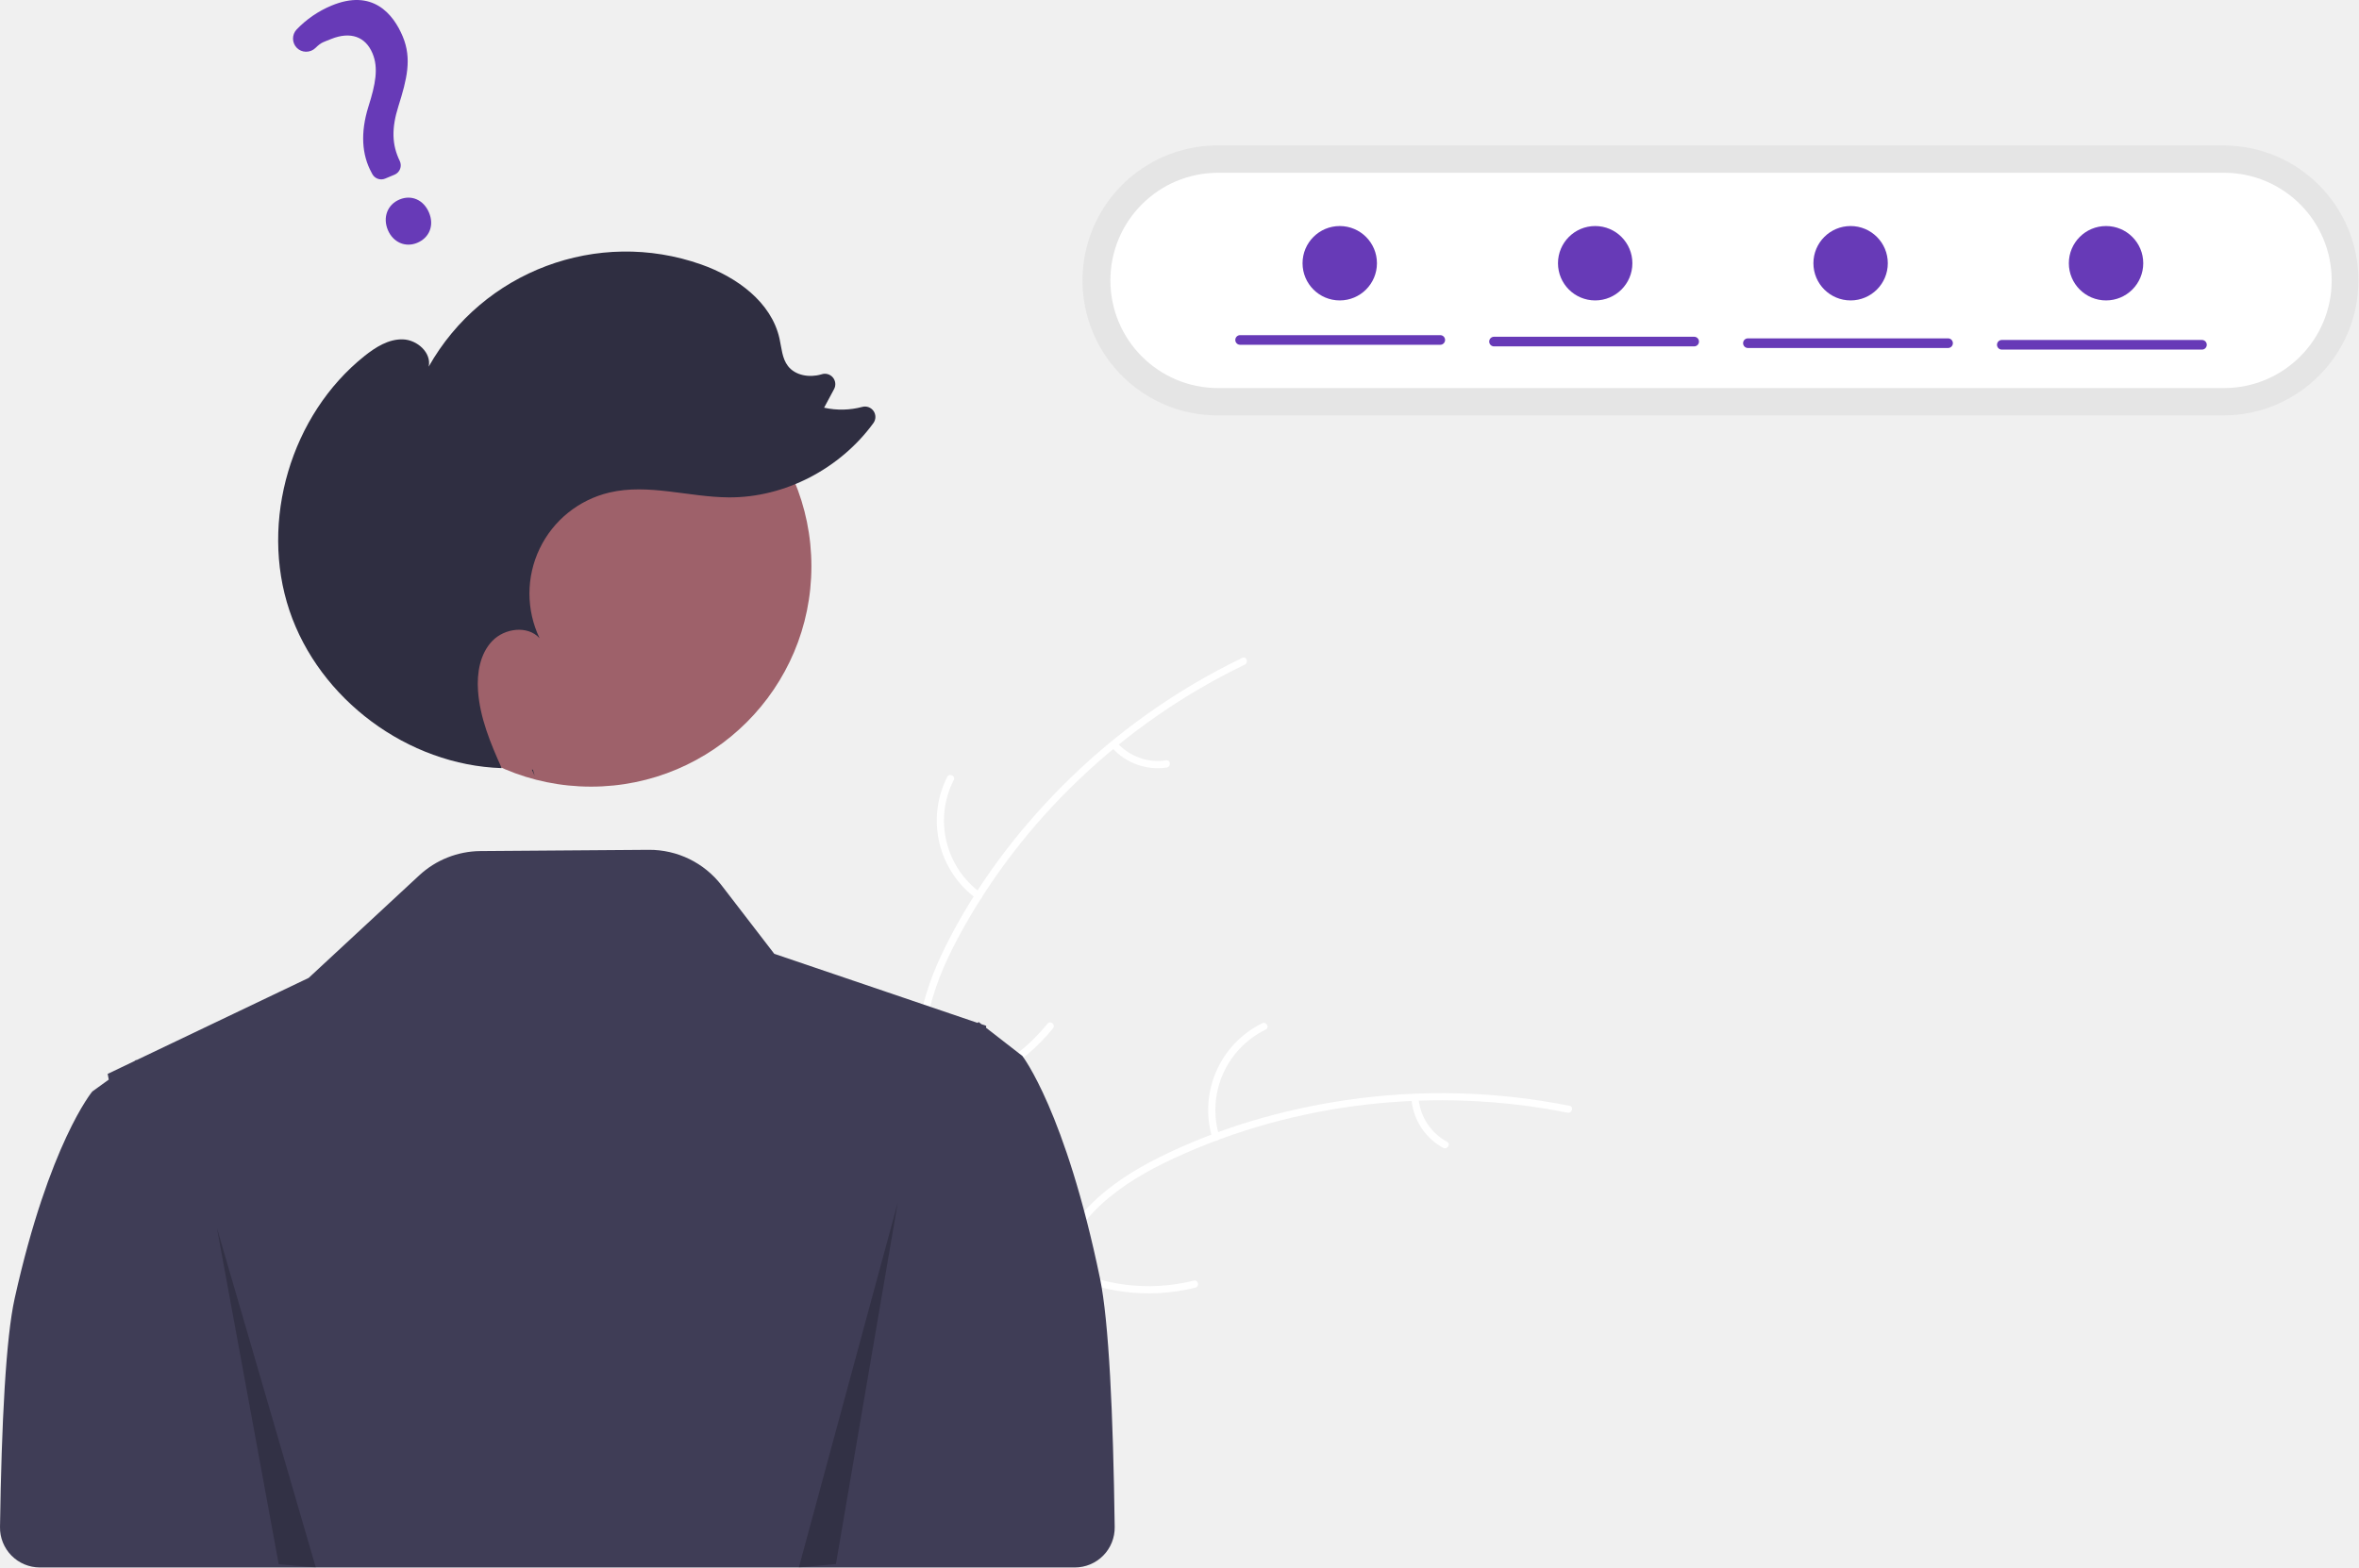
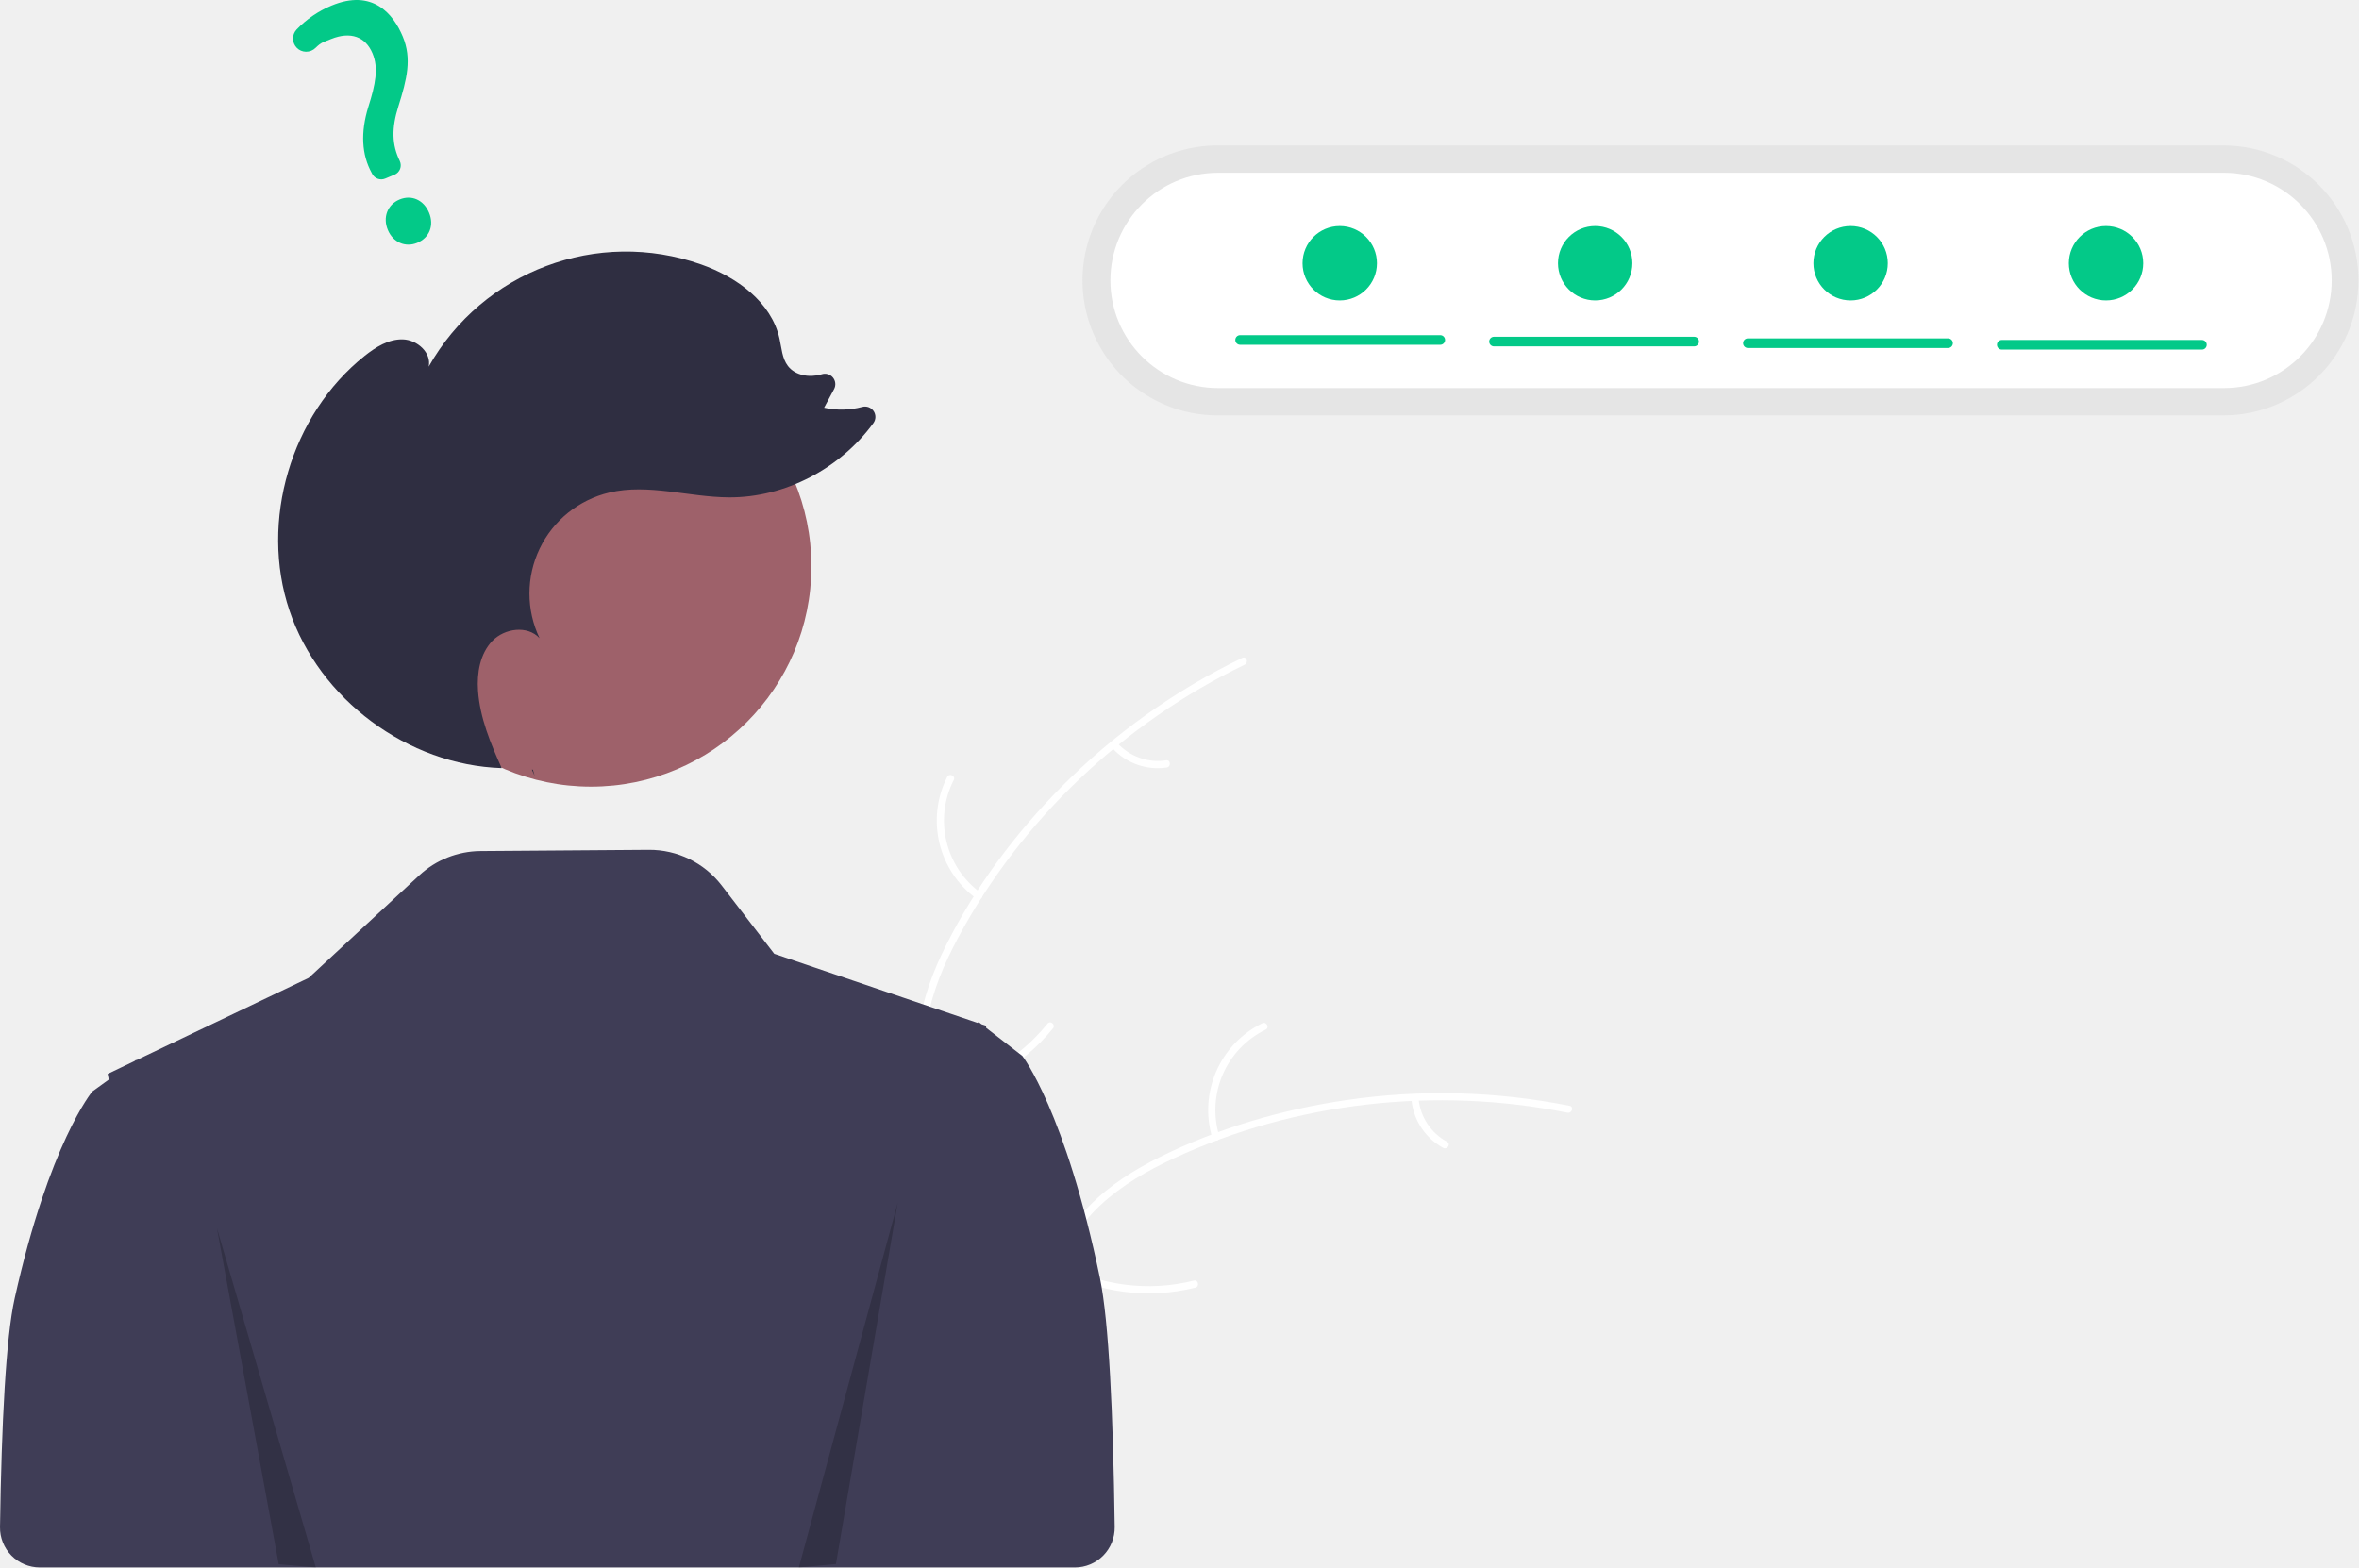
<svg xmlns="http://www.w3.org/2000/svg" data-name="Layer 1" width="951.235" height="632.162" viewBox="0 0 951.235 632.162">
  <path d="M465.591,496.884c32.599-57.345,94.782-101.377,160.608-97.135a303.919,303.919,0,0,0-79.931,192.744c-1.081,27.644.595,58.502-17.759,79.201-11.42,12.88-28.877,19.117-46.04,20.426-17.164,1.308-34.324-1.793-51.259-4.881l-4.108,1.261C425.537,622.556,432.992,554.23,465.591,496.884Z" transform="translate(-124.3823 -133.0693)" fill="#f0f0f0" />
  <path d="M626.297,401.13C577.62,424.563,536.113,463.7,510.633,511.429c-5.509,10.319-10.199,21.266-12.244,32.841-2.047,11.58-.617,22.603,3.338,33.602,3.616,10.055,8.479,19.921,9.588,30.68,1.169,11.34-3.004,21.944-10.515,30.359-9.19,10.296-21.531,16.677-33.817,22.497-13.641,6.462-27.912,12.958-37.573,25.019-1.171,1.461-3.37-.441-2.201-1.9,16.809-20.983,45.583-24.928,65.536-41.831,9.31-7.887,16.3-18.628,15.859-31.214-.386-11.005-5.392-21.184-9.141-31.333-3.937-10.657-5.9-21.372-4.488-32.734,1.444-11.622,5.716-22.776,10.937-33.191,11.774-23.488,27.887-45.051,46.345-63.691a264.375,264.375,0,0,1,73.099-52.155c1.681-.809,2.612,1.947.942,2.751Z" transform="translate(-124.3823 -133.0693)" fill="#fff" />
  <path d="M518.097,495.478a38.974,38.974,0,0,1-11.761-49.077c.851-1.666,3.48-.421,2.627,1.247a36.089,36.089,0,0,0,11.033,45.63c1.515,1.097-.393,3.291-1.9,2.201Z" transform="translate(-124.3823 -133.0693)" fill="#fff" />
  <path d="M499.222,573.016A75.118,75.118,0,0,0,546.783,545.906c1.176-1.457,3.375.444,2.201,1.9A78.134,78.134,0,0,1,499.435,575.915c-1.855.266-2.058-2.635-.213-2.899Z" transform="translate(-124.3823 -133.0693)" fill="#fff" />
  <path d="M574.907,432.685a22.061,22.061,0,0,0,19.718,7.03c1.851-.289,2.052,2.612.213,2.899a24.721,24.721,0,0,1-21.83-7.728,1.502,1.502,0,0,1-.151-2.05,1.461,1.461,0,0,1,2.05-.151Z" transform="translate(-124.3823 -133.0693)" fill="#fff" />
  <path d="M757.173,580.652c-1.151.213-2.302.427-3.463.662a290.53,290.53,0,0,0-45.425,12.557c-1.149.4-2.308.823-3.443,1.255a306.284,306.284,0,0,0-96.329,58.622,297.44,297.44,0,0,0-31.2,32.695c-13.196,16.123-26.221,34.654-43.465,45.166a51.028,51.028,0,0,1-5.552,3.01l-99.338-41.204c-.179-.207-.368-.392-.548-.599l-4.041-1.464c.451-.636.932-1.287,1.383-1.923.26-.37.542-.731.802-1.102.18-.244.362-.488.511-.718.06-.081.121-.162.171-.221.149-.23.311-.429.451-.636q4.02-5.465,8.13-10.892c.009-.023.009-.023.041-.036,20.951-27.516,44.382-53.525,71.017-75.151.802-.65,1.611-1.324,2.458-1.955a283.824,283.824,0,0,1,38.364-25.951,250.912,250.912,0,0,1,22.758-11.253A208.652,208.652,0,0,1,633.669,545.389c43.431-4.033,87.669,5.869,120.98,33.154C755.5,579.241,756.331,579.931,757.173,580.652Z" transform="translate(-124.3823 -133.0693)" fill="#f0f0f0" />
  <path d="M756.427,581.82c-52.975-10.597-109.678-4.339-158.759,18.43-10.611,4.923-20.947,10.84-29.549,18.85-8.606,8.014-14.101,17.676-17.565,28.839-3.167,10.205-5.224,21.011-10.816,30.269-5.895,9.758-15.61,15.712-26.674,17.909-13.537,2.688-27.232.352-40.545-2.397-14.782-3.053-30.088-6.459-45.063-2.646-1.814.462-2.425-2.381-.613-2.842,26.055-6.634,51.404,7.541,77.512,6.058,12.183-.692,24.23-5.06,31.455-15.374,6.318-9.019,8.449-20.16,11.566-30.521,3.273-10.879,8.157-20.616,16.124-28.838,8.151-8.41,18.277-14.744,28.715-19.916,23.542-11.665,49.39-19.181,75.35-22.951a264.375,264.375,0,0,1,89.766,2.367c1.83.366.913,3.127-.905,2.763Z" transform="translate(-124.3823 -133.0693)" fill="#fff" />
  <path d="M613.231,592.008a38.974,38.974,0,0,1,20.158-46.266c1.682-.817,3.032,1.759,1.347,2.577a36.089,36.089,0,0,0-18.663,43.076c.549,1.788-2.296,2.391-2.842.613Z" transform="translate(-124.3823 -133.0693)" fill="#fff" />
  <path d="M551.478,642.554a75.118,75.118,0,0,0,54.296,6.99c1.816-.456,2.427,2.387.613,2.842a78.135,78.135,0,0,1-56.485-7.388c-1.641-.905-.057-3.343,1.576-2.443Z" transform="translate(-124.3823 -133.0693)" fill="#fff" />
  <path d="M696.396,576.075a22.061,22.061,0,0,0,11.511,17.484c1.652.884.066,3.321-1.576,2.443a24.721,24.721,0,0,1-12.777-19.314,1.502,1.502,0,0,1,1.114-1.728,1.461,1.461,0,0,1,1.728,1.114Z" transform="translate(-124.3823 -133.0693)" fill="#fff" />
  <path d="M567.941,648.631c-13.912-67.267-31.302-89.694-31.302-89.694l-6.643-5.152-7.989-6.206.039-.798-1.895-.644-.445-.346-.729-.56-.117.126-.248.256-36.152-12.289-45.865-15.579L415.355,490.14a36.734,36.734,0,0,0-29.387-14.334l-67.829.502a36.734,36.734,0,0,0-24.71,9.801l-44.583,41.354-69.469,33.178-.117-.117-.729.521-10.734,5.132.443,2.306-6.643,4.794s-17.39,20.868-31.302,83.459c-3.539,15.926-5.281,50.09-5.91,92.188a16.069,16.069,0,0,0,16.062,16.307H511.494v-0H557.806a16.072,16.072,0,0,0,16.063-16.291C573.254,703.131,571.513,665.902,567.941,648.631Z" transform="translate(-124.3823 -133.0693)" fill="#3f3d56" />
  <path d="M615.548,191.732a54.431,54.431,0,1,0,0,108.861H1021.187a54.431,54.431,0,0,0,0-108.861Z" transform="translate(-124.3823 -133.0693)" fill="#e5e5e5" />
  <path d="M615.548,202.747a43.415,43.415,0,1,0,0,86.83H1021.187a43.415,43.415,0,0,0,0-86.83Z" transform="translate(-124.3823 -133.0693)" fill="#fff" />
  <circle id="e096411a-cdc3-4e6d-bbd4-4630e1fee17e" data-name="ab6171fa-7d69-4734-b81c-8dff60f9761b" cx="238.323" cy="228.392" r="88.863" fill="#9e616a" />
  <path d="M339.972,445.973q-.569-1.254-1.136-2.516c.146.005.29.026.435.029Z" transform="translate(-124.3823 -133.0693)" fill="#2f2e41" />
  <path d="M271.371,276.64c4.494-3.585,9.747-6.884,15.494-6.699,5.746.185,11.573,5.375,10.383,11a91.318,91.318,0,0,1,109.895-41.208c14.282,5.039,28.287,15.119,31.568,29.904.842,3.795,1.023,7.957,3.393,11.039,2.988,3.886,8.705,4.765,13.412,3.398q.071-.021.141-.042a4.199,4.199,0,0,1,5.073,5.927l-4.041,7.537a32.383,32.383,0,0,0,15.428-.328,4.195,4.195,0,0,1,4.455,6.528c-13.325,18.294-35.586,30.108-58.303,29.969-16.146-.098-32.458-5.663-48.172-1.95a41.844,41.844,0,0,0-28.144,58.74c-4.827-5.28-14.159-4.03-19.097,1.147-4.938,5.177-6.216,12.904-5.719,20.041.761,10.916,5.038,21.201,9.546,31.212-37.801-1.19-73.555-27.707-85.59-63.572C229.008,343.267,241.674,300.33,271.371,276.64Z" transform="translate(-124.3823 -133.0693)" fill="#2f2e41" />
  <polygon points="87.464 495.253 112.388 630.86 127.343 632.162 87.464 495.253" opacity="0.2" />
  <polygon points="362.007 485.026 337.083 630.762 322.128 632.162 362.007 485.026" opacity="0.2" />
-   <path d="M292.629,231.001c-4.779,1.995-9.765-.191-11.857-5.2-2.123-5.085-.14-10.246,4.715-12.274,4.856-2.028,9.754.165,11.911,5.331C299.524,223.948,297.563,228.941,292.629,231.001Zm-9.154-27.482-3.8,1.587a4.099,4.099,0,0,1-5.206-1.909l-.188-.368c-4.088-7.373-4.557-16.335-1.384-26.621,2.939-9.227,4.16-15.717,1.705-21.596-2.838-6.797-8.899-8.927-16.628-5.842-2.998,1.252-3.952,1.232-6.311,3.572a5.416,5.416,0,0,1-3.921,1.593,5.235,5.235,0,0,1-3.747-1.643,5.348,5.348,0,0,1-.037-7.297,41.535,41.535,0,0,1,14.046-9.644c16.606-6.934,24.966,3.303,28.792,12.465,3.742,8.961,1.637,17.275-1.745,28.043-2.834,8.948-2.669,15.578.55,22.17a4.081,4.081,0,0,1-2.126,5.491Z" transform="translate(-124.3823 -133.0693)" fill="#673ab7" />
-   <path d="M705.149,272.122h-80.707a1.944,1.944,0,1,1,0-3.888h80.707a1.944,1.944,0,0,1,0,3.888Z" transform="translate(-124.3823 -133.0693)" fill="#673ab7" />
-   <path d="M807.53,272.77h-80.707a1.944,1.944,0,1,1,0-3.888h80.707a1.944,1.944,0,1,1,0,3.888Z" transform="translate(-124.3823 -133.0693)" fill="#673ab7" />
-   <path d="M909.912,273.418H829.205a1.944,1.944,0,0,1,0-3.888h80.707a1.944,1.944,0,1,1,0,3.888Z" transform="translate(-124.3823 -133.0693)" fill="#673ab7" />
-   <path d="M1012.294,274.066h-80.707a1.944,1.944,0,0,1,0-3.888h80.707a1.944,1.944,0,0,1,0,3.888Z" transform="translate(-124.3823 -133.0693)" fill="#673ab7" />
-   <circle cx="540.235" cy="106.162" r="15" fill="#673ab7" />
-   <circle cx="643.235" cy="106.162" r="15" fill="#673ab7" />
-   <circle cx="746.235" cy="106.162" r="15" fill="#673ab7" />
-   <circle cx="849.235" cy="106.162" r="15" fill="#673ab7" />
+   <path d="M292.629,231.001c-4.779,1.995-9.765-.191-11.857-5.2-2.123-5.085-.14-10.246,4.715-12.274,4.856-2.028,9.754.165,11.911,5.331C299.524,223.948,297.563,228.941,292.629,231.001Zm-9.154-27.482-3.8,1.587a4.099,4.099,0,0,1-5.206-1.909l-.188-.368c-4.088-7.373-4.557-16.335-1.384-26.621,2.939-9.227,4.16-15.717,1.705-21.596-2.838-6.797-8.899-8.927-16.628-5.842-2.998,1.252-3.952,1.232-6.311,3.572a5.416,5.416,0,0,1-3.921,1.593,5.235,5.235,0,0,1-3.747-1.643,5.348,5.348,0,0,1-.037-7.297,41.535,41.535,0,0,1,14.046-9.644c16.606-6.934,24.966,3.303,28.792,12.465,3.742,8.961,1.637,17.275-1.745,28.043-2.834,8.948-2.669,15.578.55,22.17a4.081,4.081,0,0,1-2.126,5.491Z" transform="translate(-124.3823 -133.0693)" fill="#03c988" />
+   <path d="M705.149,272.122h-80.707a1.944,1.944,0,1,1,0-3.888h80.707a1.944,1.944,0,0,1,0,3.888Z" transform="translate(-124.3823 -133.0693)" fill="#03c988" />
+   <path d="M807.53,272.77h-80.707a1.944,1.944,0,1,1,0-3.888h80.707a1.944,1.944,0,1,1,0,3.888Z" transform="translate(-124.3823 -133.0693)" fill="#03c988" />
+   <path d="M909.912,273.418H829.205a1.944,1.944,0,0,1,0-3.888h80.707a1.944,1.944,0,1,1,0,3.888Z" transform="translate(-124.3823 -133.0693)" fill="#03c988" />
+   <path d="M1012.294,274.066h-80.707a1.944,1.944,0,0,1,0-3.888h80.707a1.944,1.944,0,0,1,0,3.888Z" transform="translate(-124.3823 -133.0693)" fill="#03c988" />
+   <circle cx="540.235" cy="106.162" r="15" fill="#03c988" />
+   <circle cx="643.235" cy="106.162" r="15" fill="#03c988" />
+   <circle cx="746.235" cy="106.162" r="15" fill="#03c988" />
+   <circle cx="849.235" cy="106.162" r="15" fill="#03c988" />
</svg>
